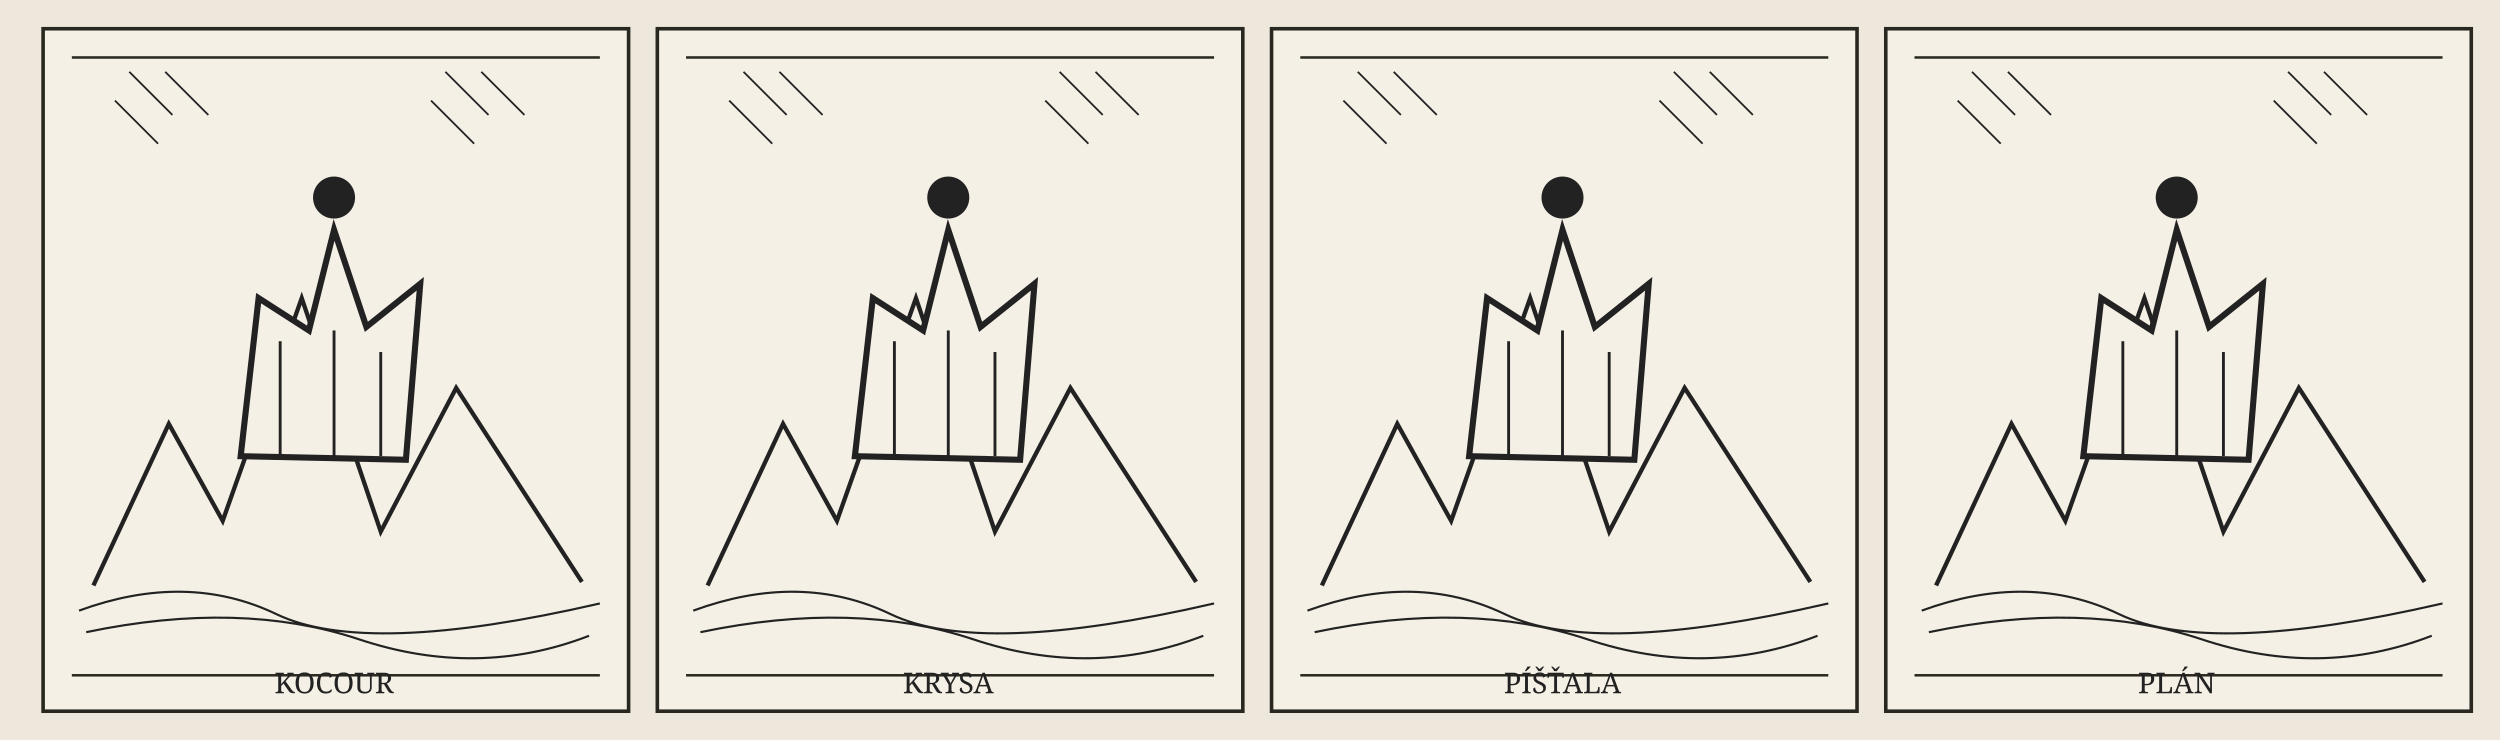
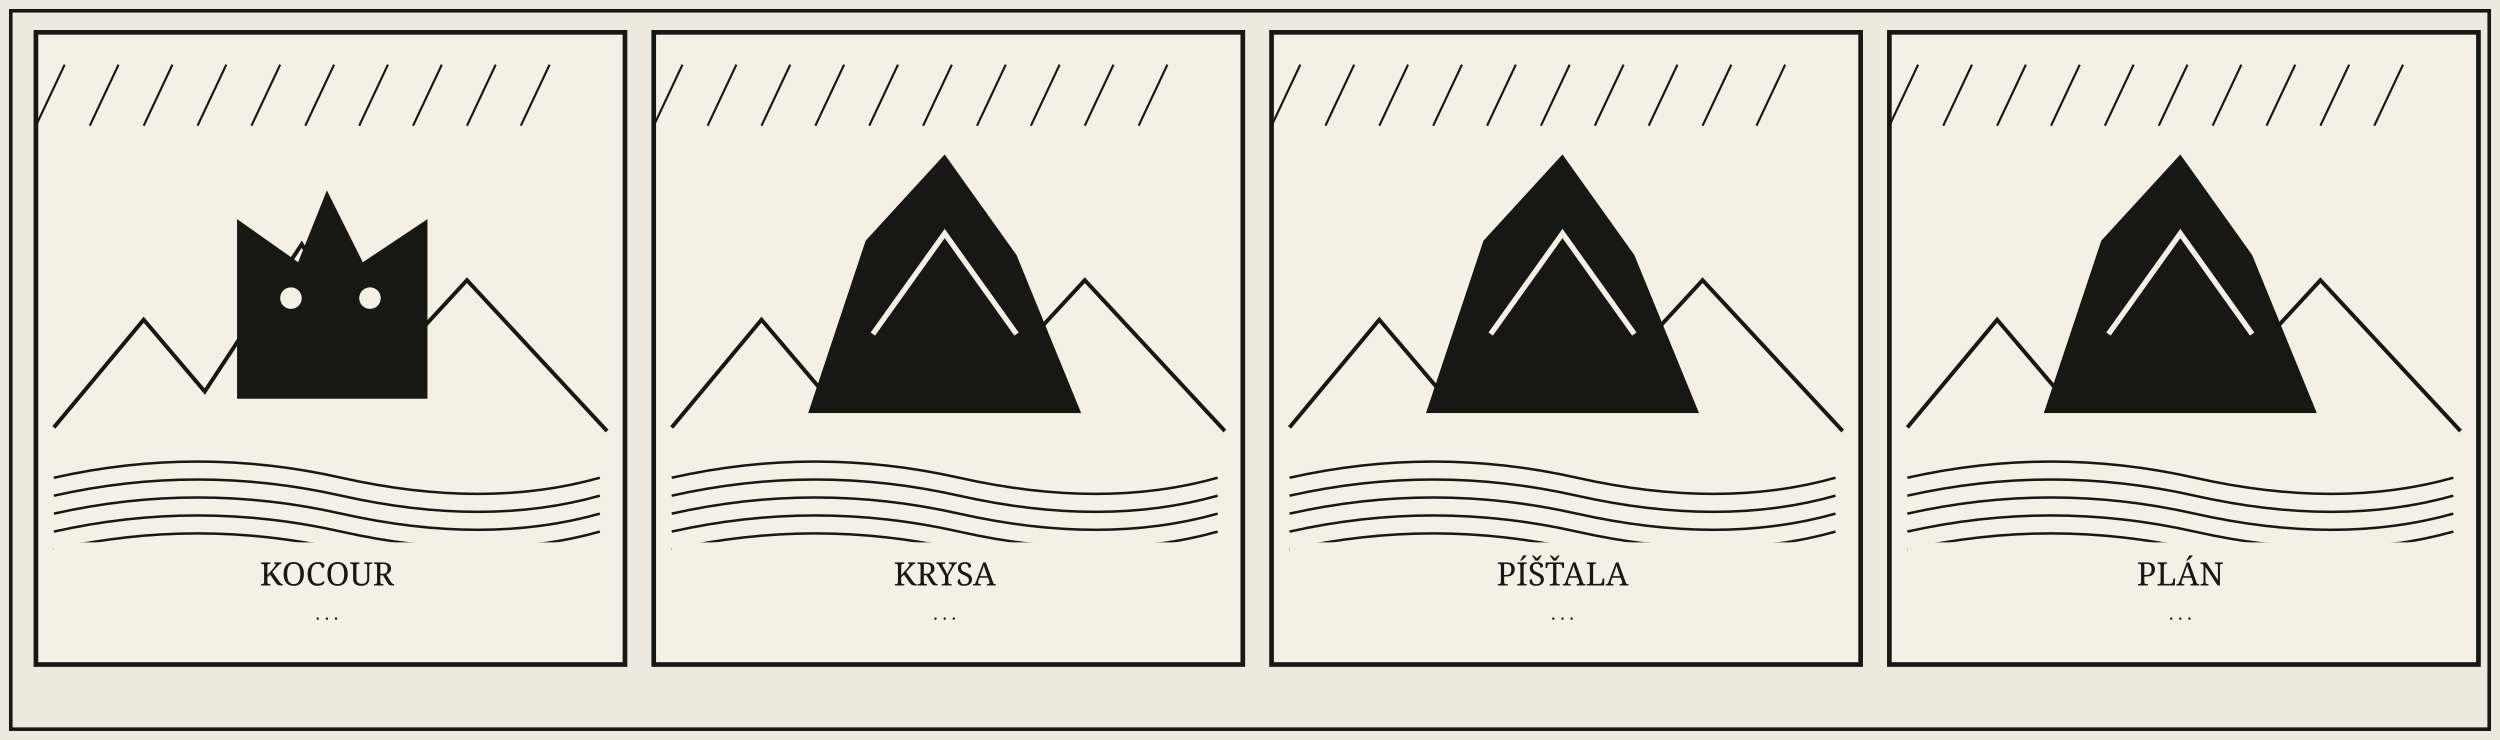
- <svg xmlns="http://www.w3.org/2000/svg" viewBox="0 0 696 206">
-   <rect width="696" height="206" fill="#eee8dc" />
-   <g transform="translate(12,8)">
-     <rect width="163" height="190" fill="#f5f0e5" stroke="#282820" />
-     <path d="M8 8H155M8 180H155" stroke="#282820" stroke-width=".7" />
-     <g fill="none" stroke="#222" stroke-width="1.2">
-       <path d="M14 155L35 110L50 137L72 75L94 140L115 100L150 154" />
-       <path d="M10 162Q40 151 65 163T155 160M12 168Q55 159 88 170T152 169" stroke-width=".6" />
-       <path d="M20 20l12 12m-8-20l12 12m-2-12l12 12M108 20l12 12m-8-20l12 12m-2-12l12 12" stroke-width=".5" />
-     </g>
-     <g transform="translate(81,91)" fill="#f5f0e5" stroke="#222" stroke-width="1.7">
-       <path d="M-26 28L-21 -16L-7 -7L0 -35L9 -8L24 -20L20 29Z" />
-       <path d="M-15 28V-4M0 28V-7M13 28V-1" stroke-width=".8" />
-       <circle cx="0" cy="-44" r="5" fill="#222" />
-     </g>
-     <text x="81" y="185" font-family="Georgia,serif" font-size="8" text-anchor="middle" fill="#222">KOCOUR</text>
+ <svg xmlns="http://www.w3.org/2000/svg" viewBox="0 0 696 206" role="img">
+   <rect width="696" height="206" fill="#eee9de" />
+   <rect x="3" y="3" width="690" height="200" fill="none" stroke="#171714" />
+   <g>
+     <rect x="10" y="9" width="164" height="176" fill="#f5f0e6" stroke="#171714" stroke-width="1.3" />
+     <path d="M18 18l-8 17" stroke="#171714" stroke-width=".6" />
+     <path d="M33 18l-8 17" stroke="#171714" stroke-width=".6" />
+     <path d="M48 18l-8 17" stroke="#171714" stroke-width=".6" />
+     <path d="M63 18l-8 17" stroke="#171714" stroke-width=".6" />
+     <path d="M78 18l-8 17" stroke="#171714" stroke-width=".6" />
+     <path d="M93 18l-8 17" stroke="#171714" stroke-width=".6" />
+     <path d="M108 18l-8 17" stroke="#171714" stroke-width=".6" />
+     <path d="M123 18l-8 17" stroke="#171714" stroke-width=".6" />
+     <path d="M138 18l-8 17" stroke="#171714" stroke-width=".6" />
+     <path d="M153 18l-8 17" stroke="#171714" stroke-width=".6" />
+     <path d="M15 119l25 -30 17 20 27 -41 22 36 24 -26 39 42" fill="none" stroke="#171714" stroke-width="1.1" />
+     <path d="M66 111L66 61L83 73L91 53L101 73L119 61L119 111Z" fill="#171714" />
+     <circle cx="81" cy="83" r="3" fill="#f5f0e6" />
+     <circle cx="103" cy="83" r="3" fill="#f5f0e6" />
+     <path d="M15 133q40 -9 80 0t72 0" fill="none" stroke="#171714" stroke-width=".7" />
+     <path d="M15 138q40 -9 80 0t72 0" fill="none" stroke="#171714" stroke-width=".7" />
+     <path d="M15 143q40 -9 80 0t72 0" fill="none" stroke="#171714" stroke-width=".7" />
+     <path d="M15 148q40 -9 80 0t72 0" fill="none" stroke="#171714" stroke-width=".7" />
+     <path d="M15 153q40 -9 80 0t72 0" fill="none" stroke="#171714" stroke-width=".7" />
+     <rect x="15" y="151" width="154" height="29" fill="#f5f0e6" />
+     <text x="91" y="163" text-anchor="middle" font-family="Georgia,serif" font-size="9" fill="#171714">KOCOUR</text>
+     <text x="91" y="174" text-anchor="middle" font-family="Georgia,serif" font-size="5" fill="#171714">· · ·</text>
  </g>
-   <g transform="translate(183,8)">
-     <rect width="163" height="190" fill="#f5f0e5" stroke="#282820" />
-     <path d="M8 8H155M8 180H155" stroke="#282820" stroke-width=".7" />
-     <g fill="none" stroke="#222" stroke-width="1.2">
-       <path d="M14 155L35 110L50 137L72 75L94 140L115 100L150 154" />
-       <path d="M10 162Q40 151 65 163T155 160M12 168Q55 159 88 170T152 169" stroke-width=".6" />
-       <path d="M20 20l12 12m-8-20l12 12m-2-12l12 12M108 20l12 12m-8-20l12 12m-2-12l12 12" stroke-width=".5" />
-     </g>
-     <g transform="translate(81,91)" fill="#f5f0e5" stroke="#222" stroke-width="1.7">
-       <path d="M-26 28L-21 -16L-7 -7L0 -35L9 -8L24 -20L20 29Z" />
-       <path d="M-15 28V-4M0 28V-7M13 28V-1" stroke-width=".8" />
-       <circle cx="0" cy="-44" r="5" fill="#222" />
-     </g>
-     <text x="81" y="185" font-family="Georgia,serif" font-size="8" text-anchor="middle" fill="#222">KRYSA</text>
+   <g>
+     <rect x="182" y="9" width="164" height="176" fill="#f5f0e6" stroke="#171714" stroke-width="1.3" />
+     <path d="M190 18l-8 17" stroke="#171714" stroke-width=".6" />
+     <path d="M205 18l-8 17" stroke="#171714" stroke-width=".6" />
+     <path d="M220 18l-8 17" stroke="#171714" stroke-width=".6" />
+     <path d="M235 18l-8 17" stroke="#171714" stroke-width=".6" />
+     <path d="M250 18l-8 17" stroke="#171714" stroke-width=".6" />
+     <path d="M265 18l-8 17" stroke="#171714" stroke-width=".6" />
+     <path d="M280 18l-8 17" stroke="#171714" stroke-width=".6" />
+     <path d="M295 18l-8 17" stroke="#171714" stroke-width=".6" />
+     <path d="M310 18l-8 17" stroke="#171714" stroke-width=".6" />
+     <path d="M325 18l-8 17" stroke="#171714" stroke-width=".6" />
+     <path d="M187 119l25 -30 17 20 27 -41 22 36 24 -26 39 42" fill="none" stroke="#171714" stroke-width="1.1" />
+     <path d="M225 115L241 67L263 43L283 71L301 115Z" fill="#171714" />
+     <path d="M243 93L263 65L283 93" stroke="#f5f0e6" fill="none" stroke-width="1.5" />
+     <path d="M187 133q40 -9 80 0t72 0" fill="none" stroke="#171714" stroke-width=".7" />
+     <path d="M187 138q40 -9 80 0t72 0" fill="none" stroke="#171714" stroke-width=".7" />
+     <path d="M187 143q40 -9 80 0t72 0" fill="none" stroke="#171714" stroke-width=".7" />
+     <path d="M187 148q40 -9 80 0t72 0" fill="none" stroke="#171714" stroke-width=".7" />
+     <path d="M187 153q40 -9 80 0t72 0" fill="none" stroke="#171714" stroke-width=".7" />
+     <rect x="187" y="151" width="154" height="29" fill="#f5f0e6" />
+     <text x="263" y="163" text-anchor="middle" font-family="Georgia,serif" font-size="9" fill="#171714">KRYSA</text>
+     <text x="263" y="174" text-anchor="middle" font-family="Georgia,serif" font-size="5" fill="#171714">· · ·</text>
  </g>
-   <g transform="translate(354,8)">
-     <rect width="163" height="190" fill="#f5f0e5" stroke="#282820" />
-     <path d="M8 8H155M8 180H155" stroke="#282820" stroke-width=".7" />
-     <g fill="none" stroke="#222" stroke-width="1.2">
-       <path d="M14 155L35 110L50 137L72 75L94 140L115 100L150 154" />
-       <path d="M10 162Q40 151 65 163T155 160M12 168Q55 159 88 170T152 169" stroke-width=".6" />
-       <path d="M20 20l12 12m-8-20l12 12m-2-12l12 12M108 20l12 12m-8-20l12 12m-2-12l12 12" stroke-width=".5" />
-     </g>
-     <g transform="translate(81,91)" fill="#f5f0e5" stroke="#222" stroke-width="1.7">
-       <path d="M-26 28L-21 -16L-7 -7L0 -35L9 -8L24 -20L20 29Z" />
-       <path d="M-15 28V-4M0 28V-7M13 28V-1" stroke-width=".8" />
-       <circle cx="0" cy="-44" r="5" fill="#222" />
-     </g>
-     <text x="81" y="185" font-family="Georgia,serif" font-size="8" text-anchor="middle" fill="#222">PÍŠŤALA</text>
+   <g>
+     <rect x="354" y="9" width="164" height="176" fill="#f5f0e6" stroke="#171714" stroke-width="1.3" />
+     <path d="M362 18l-8 17" stroke="#171714" stroke-width=".6" />
+     <path d="M377 18l-8 17" stroke="#171714" stroke-width=".6" />
+     <path d="M392 18l-8 17" stroke="#171714" stroke-width=".6" />
+     <path d="M407 18l-8 17" stroke="#171714" stroke-width=".6" />
+     <path d="M422 18l-8 17" stroke="#171714" stroke-width=".6" />
+     <path d="M437 18l-8 17" stroke="#171714" stroke-width=".6" />
+     <path d="M452 18l-8 17" stroke="#171714" stroke-width=".6" />
+     <path d="M467 18l-8 17" stroke="#171714" stroke-width=".6" />
+     <path d="M482 18l-8 17" stroke="#171714" stroke-width=".6" />
+     <path d="M497 18l-8 17" stroke="#171714" stroke-width=".6" />
+     <path d="M359 119l25 -30 17 20 27 -41 22 36 24 -26 39 42" fill="none" stroke="#171714" stroke-width="1.1" />
+     <path d="M397 115L413 67L435 43L455 71L473 115Z" fill="#171714" />
+     <path d="M415 93L435 65L455 93" stroke="#f5f0e6" fill="none" stroke-width="1.5" />
+     <path d="M359 133q40 -9 80 0t72 0" fill="none" stroke="#171714" stroke-width=".7" />
+     <path d="M359 138q40 -9 80 0t72 0" fill="none" stroke="#171714" stroke-width=".7" />
+     <path d="M359 143q40 -9 80 0t72 0" fill="none" stroke="#171714" stroke-width=".7" />
+     <path d="M359 148q40 -9 80 0t72 0" fill="none" stroke="#171714" stroke-width=".7" />
+     <path d="M359 153q40 -9 80 0t72 0" fill="none" stroke="#171714" stroke-width=".7" />
+     <rect x="359" y="151" width="154" height="29" fill="#f5f0e6" />
+     <text x="435" y="163" text-anchor="middle" font-family="Georgia,serif" font-size="9" fill="#171714">PÍŠŤALA</text>
+     <text x="435" y="174" text-anchor="middle" font-family="Georgia,serif" font-size="5" fill="#171714">· · ·</text>
  </g>
-   <g transform="translate(525,8)">
-     <rect width="163" height="190" fill="#f5f0e5" stroke="#282820" />
-     <path d="M8 8H155M8 180H155" stroke="#282820" stroke-width=".7" />
-     <g fill="none" stroke="#222" stroke-width="1.2">
-       <path d="M14 155L35 110L50 137L72 75L94 140L115 100L150 154" />
-       <path d="M10 162Q40 151 65 163T155 160M12 168Q55 159 88 170T152 169" stroke-width=".6" />
-       <path d="M20 20l12 12m-8-20l12 12m-2-12l12 12M108 20l12 12m-8-20l12 12m-2-12l12 12" stroke-width=".5" />
-     </g>
-     <g transform="translate(81,91)" fill="#f5f0e5" stroke="#222" stroke-width="1.7">
-       <path d="M-26 28L-21 -16L-7 -7L0 -35L9 -8L24 -20L20 29Z" />
-       <path d="M-15 28V-4M0 28V-7M13 28V-1" stroke-width=".8" />
-       <circle cx="0" cy="-44" r="5" fill="#222" />
-     </g>
-     <text x="81" y="185" font-family="Georgia,serif" font-size="8" text-anchor="middle" fill="#222">PLÁN</text>
+   <g>
+     <rect x="526" y="9" width="164" height="176" fill="#f5f0e6" stroke="#171714" stroke-width="1.3" />
+     <path d="M534 18l-8 17" stroke="#171714" stroke-width=".6" />
+     <path d="M549 18l-8 17" stroke="#171714" stroke-width=".6" />
+     <path d="M564 18l-8 17" stroke="#171714" stroke-width=".6" />
+     <path d="M579 18l-8 17" stroke="#171714" stroke-width=".6" />
+     <path d="M594 18l-8 17" stroke="#171714" stroke-width=".6" />
+     <path d="M609 18l-8 17" stroke="#171714" stroke-width=".6" />
+     <path d="M624 18l-8 17" stroke="#171714" stroke-width=".6" />
+     <path d="M639 18l-8 17" stroke="#171714" stroke-width=".6" />
+     <path d="M654 18l-8 17" stroke="#171714" stroke-width=".6" />
+     <path d="M669 18l-8 17" stroke="#171714" stroke-width=".6" />
+     <path d="M531 119l25 -30 17 20 27 -41 22 36 24 -26 39 42" fill="none" stroke="#171714" stroke-width="1.1" />
+     <path d="M569 115L585 67L607 43L627 71L645 115Z" fill="#171714" />
+     <path d="M587 93L607 65L627 93" stroke="#f5f0e6" fill="none" stroke-width="1.5" />
+     <path d="M531 133q40 -9 80 0t72 0" fill="none" stroke="#171714" stroke-width=".7" />
+     <path d="M531 138q40 -9 80 0t72 0" fill="none" stroke="#171714" stroke-width=".7" />
+     <path d="M531 143q40 -9 80 0t72 0" fill="none" stroke="#171714" stroke-width=".7" />
+     <path d="M531 148q40 -9 80 0t72 0" fill="none" stroke="#171714" stroke-width=".7" />
+     <path d="M531 153q40 -9 80 0t72 0" fill="none" stroke="#171714" stroke-width=".7" />
+     <rect x="531" y="151" width="154" height="29" fill="#f5f0e6" />
+     <text x="607" y="163" text-anchor="middle" font-family="Georgia,serif" font-size="9" fill="#171714">PLÁN</text>
+     <text x="607" y="174" text-anchor="middle" font-family="Georgia,serif" font-size="5" fill="#171714">· · ·</text>
  </g>
</svg>
